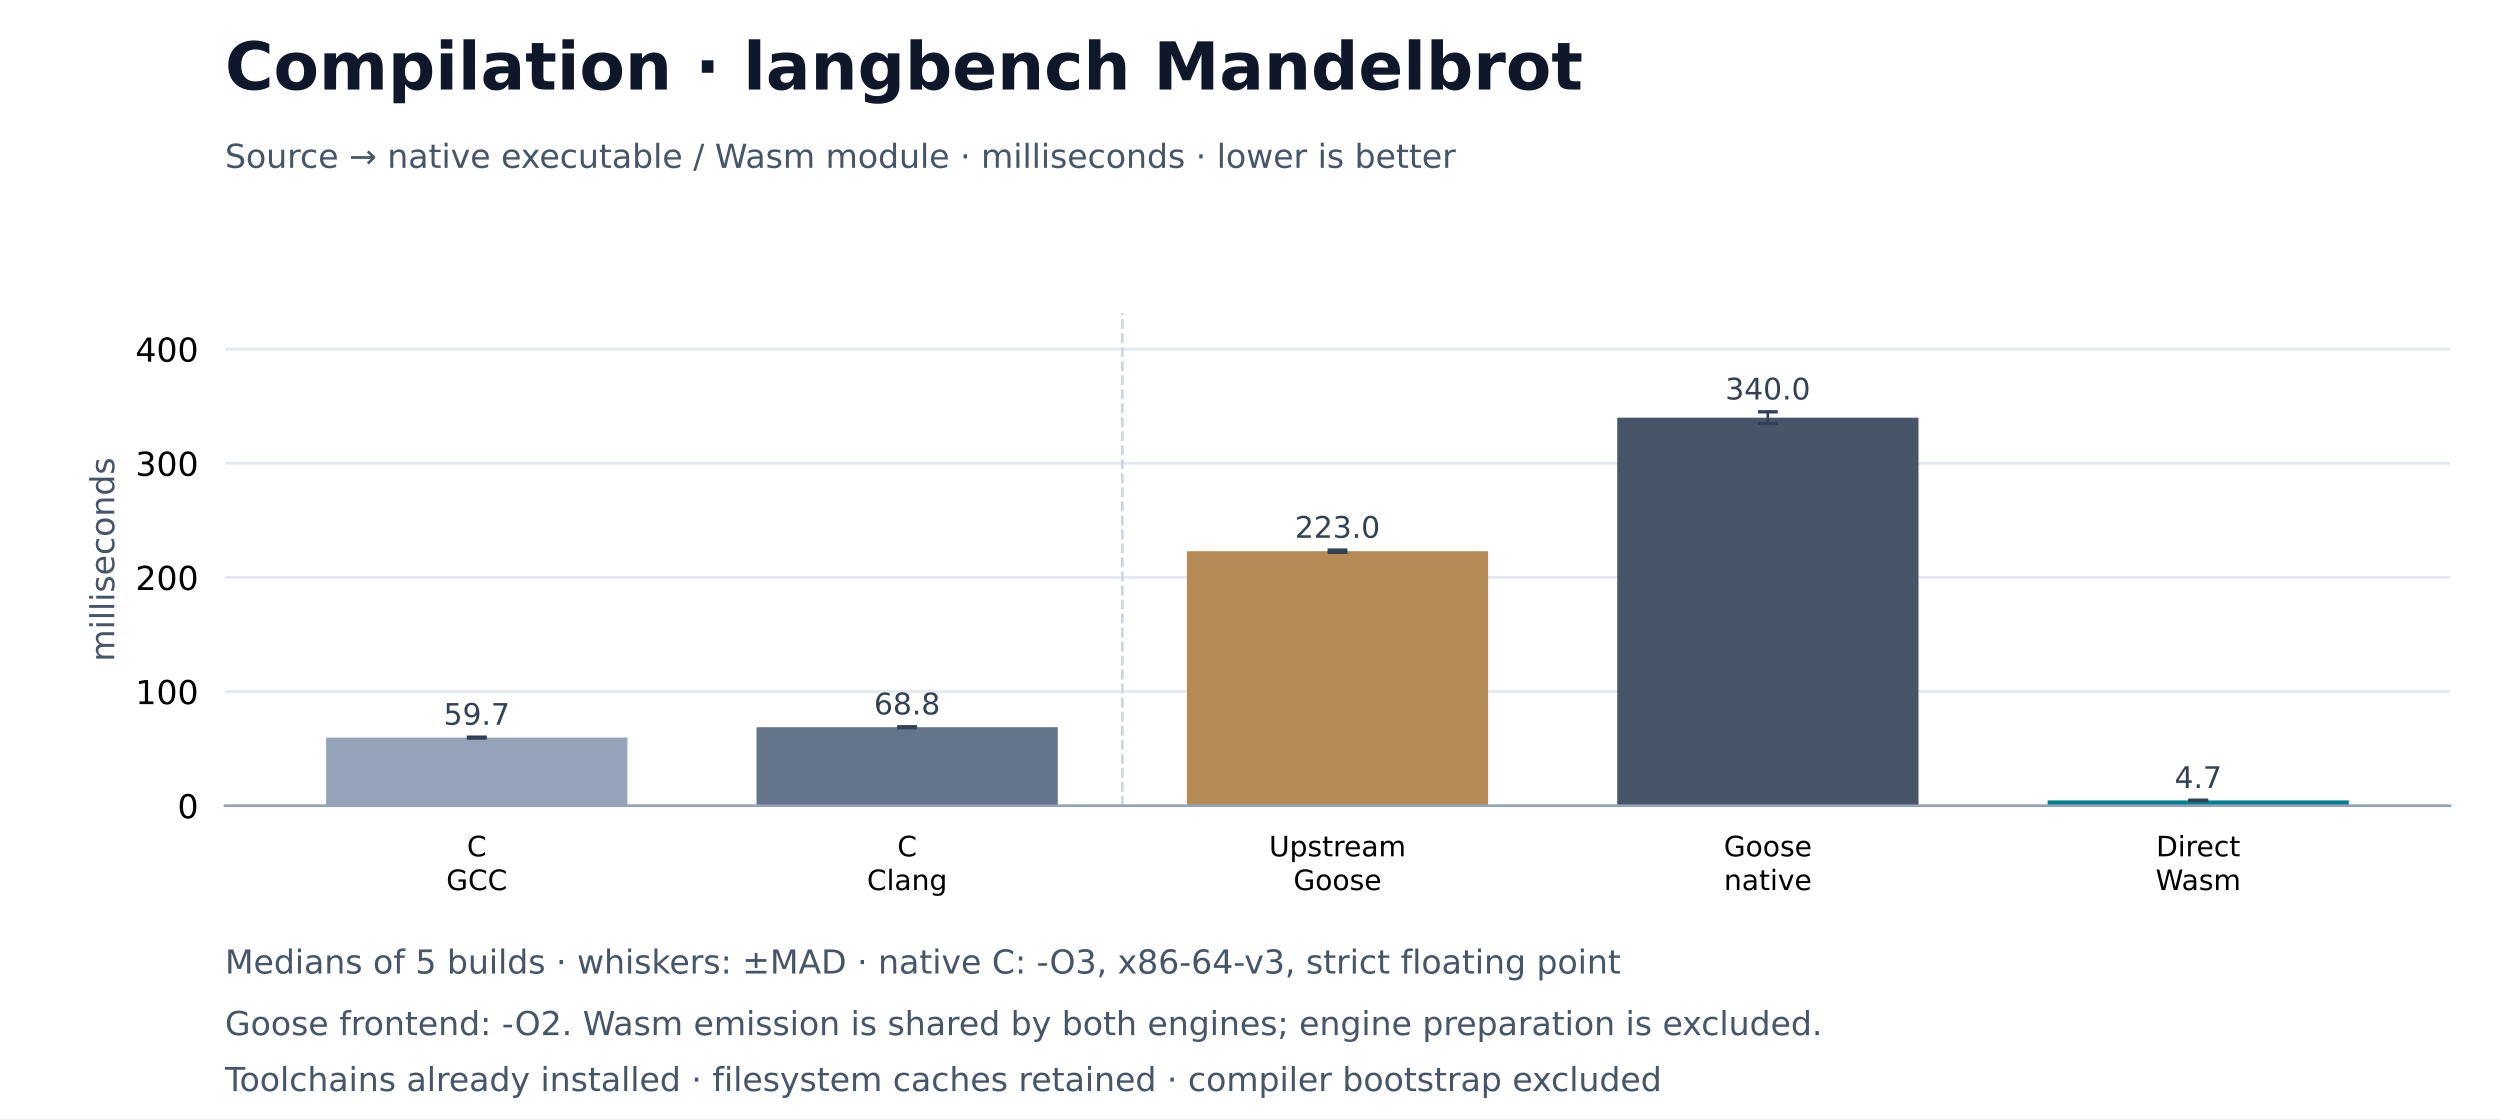
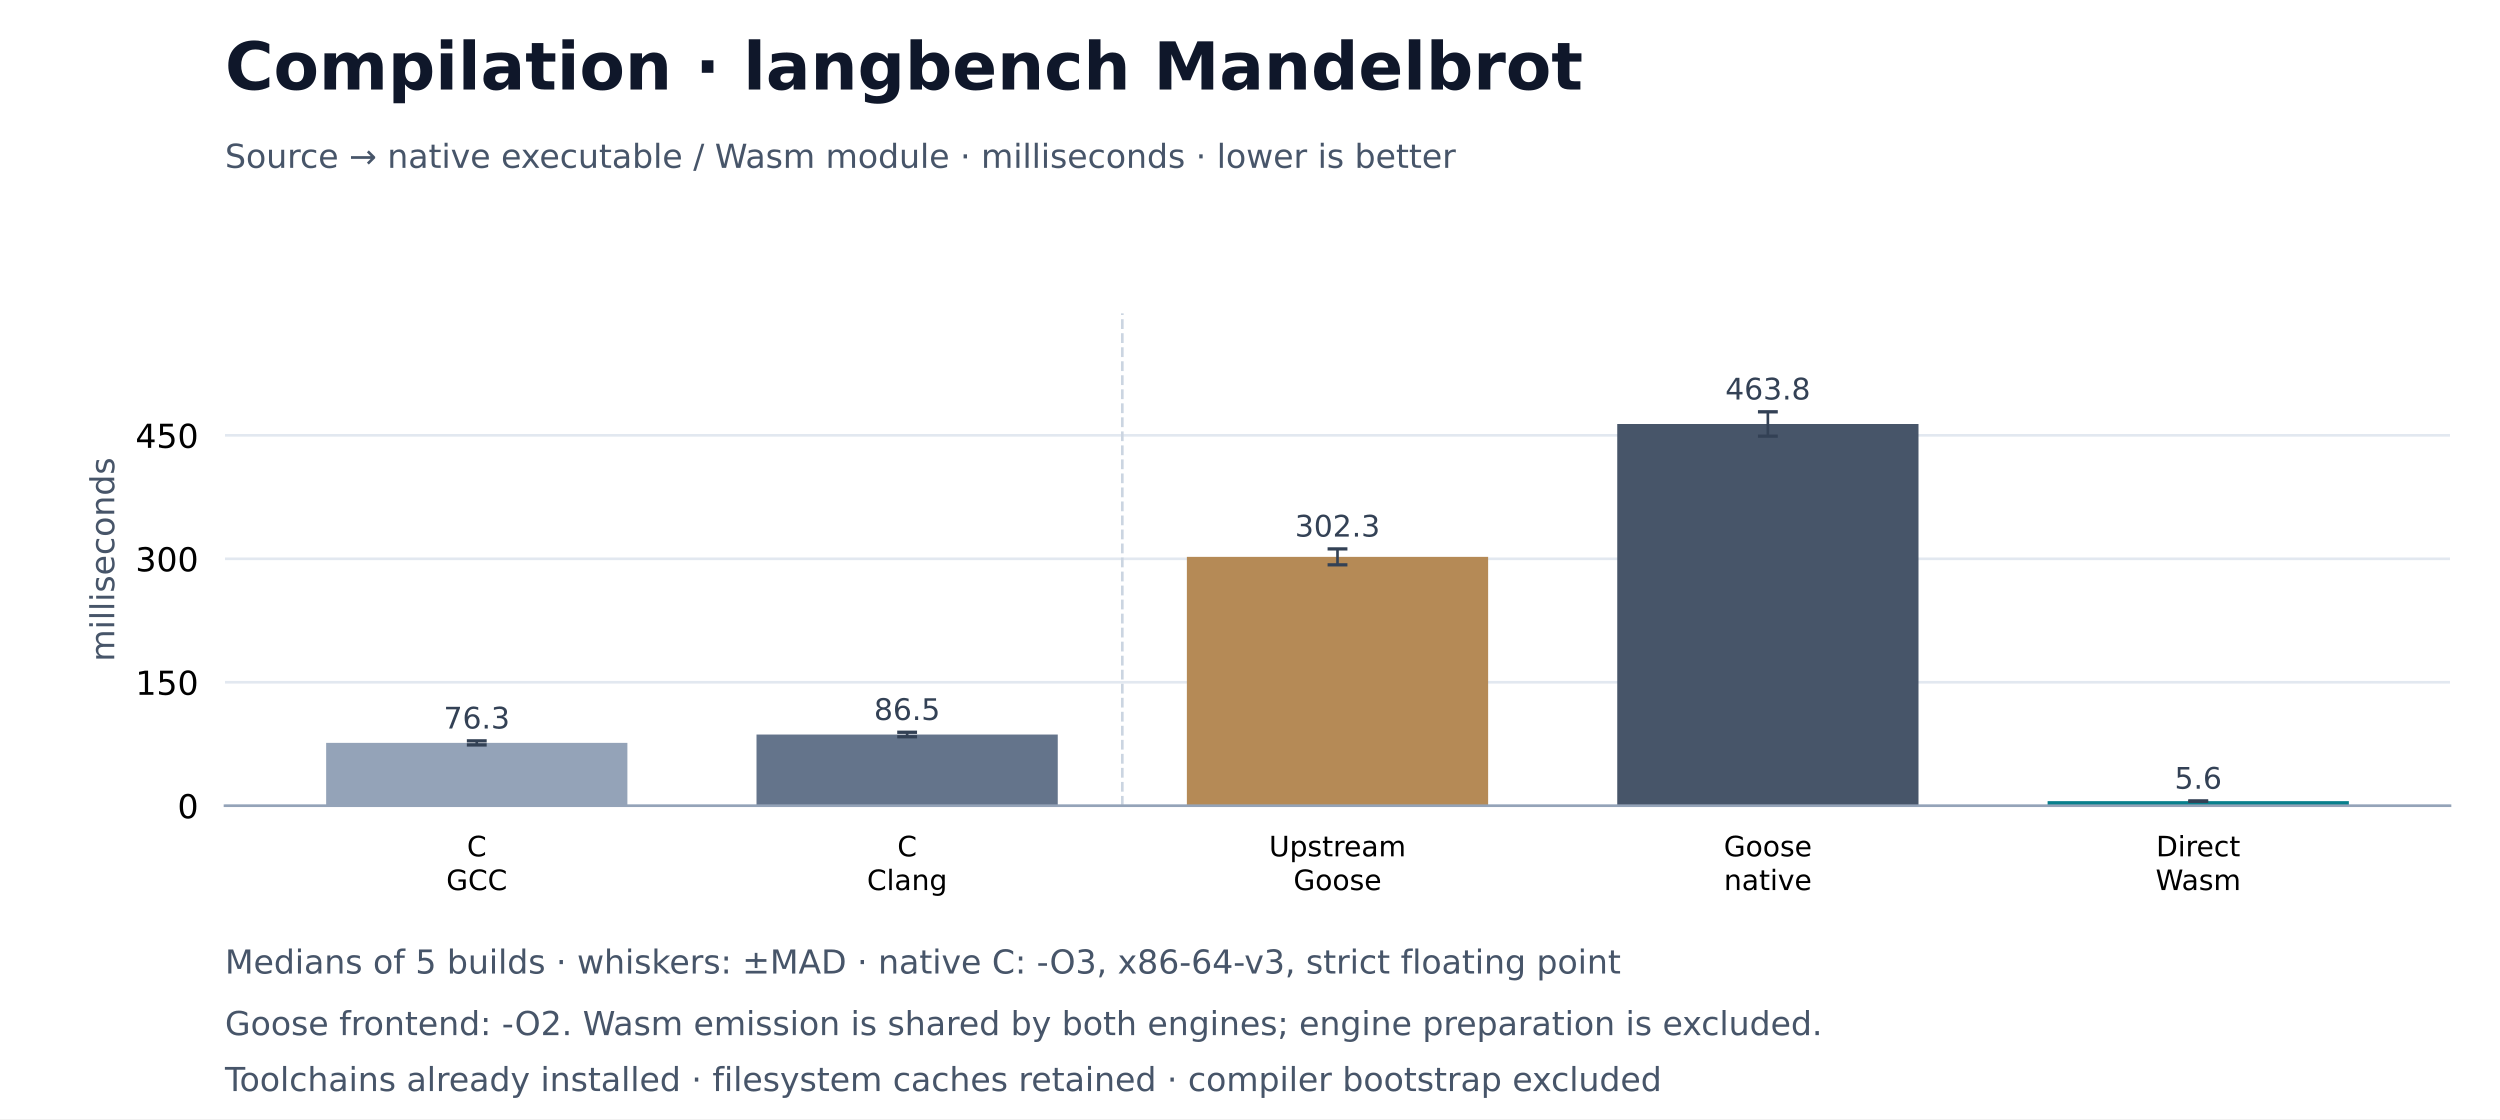
<svg xmlns="http://www.w3.org/2000/svg" xmlns:xlink="http://www.w3.org/1999/xlink" width="756pt" height="338.4pt" viewBox="0 0 756 338.4" version="1.1">
  <defs>
    <style type="text/css">*{stroke-linejoin: round; stroke-linecap: butt}</style>
  </defs>
  <g id="figure_1">
    <g id="patch_1">
      <path d="M 0 338.4 L 756 338.4 L 756 0 L 0 0 z " style="fill: #ffffff" />
    </g>
    <g id="axes_1">
      <g id="patch_2">
        <path d="M 68.04 243.648 L 740.88 243.648 L 740.88 94.752 L 68.04 94.752 z " style="fill: #ffffff" />
      </g>
      <g id="matplotlib.axis_1">
        <g id="xtick_1">
          <g id="line2d_1" />
          <g id="text_1">
            <text style="font-size: 8.5px; font-family: 'DejaVu Sans'" transform="translate(141.206 258.9568)">C</text>
            <text style="font-size: 8.5px; font-family: 'DejaVu Sans'" transform="translate(134.9453 269.1585)">GCC</text>
          </g>
        </g>
        <g id="xtick_2">
          <g id="line2d_2" />
          <g id="text_2">
            <text style="font-size: 8.5px; font-family: 'DejaVu Sans'" transform="translate(271.3492 258.9568)">C</text>
            <text style="font-size: 8.5px; font-family: 'DejaVu Sans'" transform="translate(262.1725 269.1592)">Clang</text>
          </g>
        </g>
        <g id="xtick_3">
          <g id="line2d_3" />
          <g id="text_3">
            <text style="font-size: 8.5px; font-family: 'DejaVu Sans'" transform="translate(383.7585 258.9568)">Upstream</text>
            <text style="font-size: 8.5px; font-family: 'DejaVu Sans'" transform="translate(391.1369 269.1585)">Goose</text>
          </g>
        </g>
        <g id="xtick_4">
          <g id="line2d_4" />
          <g id="text_4">
            <text style="font-size: 8.5px; font-family: 'DejaVu Sans'" transform="translate(521.28 258.9568)">Goose</text>
            <text style="font-size: 8.5px; font-family: 'DejaVu Sans'" transform="translate(521.3279 269.1592)">native</text>
          </g>
        </g>
        <g id="xtick_5">
          <g id="line2d_5" />
          <g id="text_5">
            <text style="font-size: 8.5px; font-family: 'DejaVu Sans'" transform="translate(652.0215 258.9575)">Direct</text>
            <text style="font-size: 8.5px; font-family: 'DejaVu Sans'" transform="translate(651.8575 269.1592)">Wasm</text>
          </g>
        </g>
      </g>
      <g id="matplotlib.axis_2">
        <g id="ytick_1">
          <g id="line2d_6">
            <path d="M 68.04 243.648 L 740.88 243.648 " clip-path="url(#pc4e67d13fe)" style="fill: none; stroke: #e2e8f0; stroke-width: 0.8; stroke-linecap: square" />
          </g>
          <g id="line2d_7" />
          <g id="text_6">
            <text style="font-size: 10px; font-family: 'DejaVu Sans'; text-anchor: end" x="60.04" y="247.447" transform="rotate(-0 60.04 247.4468)">0</text>
          </g>
        </g>
        <g id="ytick_2">
          <g id="line2d_8">
-             <path d="M 68.04 209.129 L 740.88 209.129 " clip-path="url(#pc4e67d13fe)" style="fill: none; stroke: #e2e8f0; stroke-width: 0.8; stroke-linecap: square" />
+             <path d="M 68.04 206.313 L 740.88 206.313 " clip-path="url(#pc4e67d13fe)" style="fill: none; stroke: #e2e8f0; stroke-width: 0.8; stroke-linecap: square" />
          </g>
          <g id="line2d_9" />
          <g id="text_7">
-             <text style="font-size: 10px; font-family: 'DejaVu Sans'; text-anchor: end" x="60.04" y="212.928" transform="rotate(-0 60.04 212.928)">100</text>
+             <text style="font-size: 10px; font-family: 'DejaVu Sans'; text-anchor: end" x="60.04" y="210.111" transform="rotate(-0 60.04 210.1115)">150</text>
          </g>
        </g>
        <g id="ytick_3">
          <g id="line2d_10">
-             <path d="M 68.04 174.61 L 740.88 174.61 " clip-path="url(#pc4e67d13fe)" style="fill: none; stroke: #e2e8f0; stroke-width: 0.8; stroke-linecap: square" />
+             <path d="M 68.04 168.977 L 740.88 168.977 " clip-path="url(#pc4e67d13fe)" style="fill: none; stroke: #e2e8f0; stroke-width: 0.8; stroke-linecap: square" />
          </g>
          <g id="line2d_11" />
          <g id="text_8">
-             <text style="font-size: 10px; font-family: 'DejaVu Sans'; text-anchor: end" x="60.04" y="178.409" transform="rotate(-0 60.04 178.4092)">200</text>
+             <text style="font-size: 10px; font-family: 'DejaVu Sans'; text-anchor: end" x="60.04" y="172.776" transform="rotate(-0 60.04 172.7761)">300</text>
          </g>
        </g>
        <g id="ytick_4">
          <g id="line2d_12">
-             <path d="M 68.04 140.092 L 740.88 140.092 " clip-path="url(#pc4e67d13fe)" style="fill: none; stroke: #e2e8f0; stroke-width: 0.8; stroke-linecap: square" />
+             <path d="M 68.04 131.642 L 740.88 131.642 " clip-path="url(#pc4e67d13fe)" style="fill: none; stroke: #e2e8f0; stroke-width: 0.8; stroke-linecap: square" />
          </g>
          <g id="line2d_13" />
          <g id="text_9">
-             <text style="font-size: 10px; font-family: 'DejaVu Sans'; text-anchor: end" x="60.04" y="143.89" transform="rotate(-0 60.04 143.8904)">300</text>
+             <text style="font-size: 10px; font-family: 'DejaVu Sans'; text-anchor: end" x="60.04" y="135.441" transform="rotate(-0 60.04 135.4407)">450</text>
          </g>
        </g>
-         <g id="ytick_5">
-           <g id="line2d_14">
-             <path d="M 68.04 105.573 L 740.88 105.573 " clip-path="url(#pc4e67d13fe)" style="fill: none; stroke: #e2e8f0; stroke-width: 0.8; stroke-linecap: square" />
-           </g>
-           <g id="line2d_15" />
-           <g id="text_10">
-             <text style="font-size: 10px; font-family: 'DejaVu Sans'; text-anchor: end" x="60.04" y="109.372" transform="rotate(-0 60.04 109.3716)">400</text>
-           </g>
-         </g>
-         <g id="text_11">
+         <g id="text_10">
          <text style="font-size: 10px; font-family: 'DejaVu Sans'; text-anchor: middle; fill: #475569" x="34.55" y="169.2" transform="rotate(-90 34.55016 169.2)">milliseconds</text>
        </g>
      </g>
      <g id="patch_3">
-         <path d="M 98.624 243.648 L 189.724 243.648 L 189.724 223.052 L 98.624 223.052 z " clip-path="url(#pc4e67d13fe)" style="fill: #94a3b8" />
+         <path d="M 98.624 243.648 L 189.724 243.648 L 189.724 224.645 L 98.624 224.645 z " clip-path="url(#pc4e67d13fe)" style="fill: #94a3b8" />
      </g>
      <g id="patch_4">
-         <path d="M 228.767 243.648 L 319.867 243.648 L 319.867 219.908 L 228.767 219.908 z " clip-path="url(#pc4e67d13fe)" style="fill: #64748b" />
+         <path d="M 228.767 243.648 L 319.867 243.648 L 319.867 222.122 L 228.767 222.122 z " clip-path="url(#pc4e67d13fe)" style="fill: #64748b" />
      </g>
      <g id="patch_5">
-         <path d="M 358.91 243.648 L 450.01 243.648 L 450.01 166.687 L 358.91 166.687 z " clip-path="url(#pc4e67d13fe)" style="fill: #b58a56" />
+         <path d="M 358.91 243.648 L 450.01 243.648 L 450.01 168.396 L 358.91 168.396 z " clip-path="url(#pc4e67d13fe)" style="fill: #b58a56" />
      </g>
      <g id="patch_6">
-         <path d="M 489.053 243.648 L 580.153 243.648 L 580.153 126.296 L 489.053 126.296 z " clip-path="url(#pc4e67d13fe)" style="fill: #475569" />
+         <path d="M 489.053 243.648 L 580.153 243.648 L 580.153 128.216 L 489.053 128.216 z " clip-path="url(#pc4e67d13fe)" style="fill: #475569" />
      </g>
      <g id="patch_7">
-         <path d="M 619.196 243.648 L 710.296 243.648 L 710.296 242.036 L 619.196 242.036 z " clip-path="url(#pc4e67d13fe)" style="fill: #087f8c" />
+         <path d="M 619.196 243.648 L 710.296 243.648 L 710.296 242.259 L 619.196 242.259 z " clip-path="url(#pc4e67d13fe)" style="fill: #087f8c" />
      </g>
      <g id="LineCollection_1">
-         <path d="M 144.174 223.206 L 144.174 222.898 " clip-path="url(#pc4e67d13fe)" style="fill: none; stroke: #334155; stroke-width: 0.8" />
-         <path d="M 274.317 220.059 L 274.317 219.757 " clip-path="url(#pc4e67d13fe)" style="fill: none; stroke: #334155; stroke-width: 0.8" />
-         <path d="M 404.46 167.032 L 404.46 166.343 " clip-path="url(#pc4e67d13fe)" style="fill: none; stroke: #334155; stroke-width: 0.8" />
-         <path d="M 534.603 128.061 L 534.603 124.531 " clip-path="url(#pc4e67d13fe)" style="fill: none; stroke: #334155; stroke-width: 0.8" />
-         <path d="M 664.746 242.069 L 664.746 242.002 " clip-path="url(#pc4e67d13fe)" style="fill: none; stroke: #334155; stroke-width: 0.8" />
+         <path d="M 144.174 225.265 L 144.174 224.026 " clip-path="url(#pc4e67d13fe)" style="fill: none; stroke: #334155; stroke-width: 0.8" />
+         <path d="M 274.317 222.801 L 274.317 221.442 " clip-path="url(#pc4e67d13fe)" style="fill: none; stroke: #334155; stroke-width: 0.8" />
+         <path d="M 404.46 170.802 L 404.46 165.99 " clip-path="url(#pc4e67d13fe)" style="fill: none; stroke: #334155; stroke-width: 0.8" />
+         <path d="M 534.603 131.901 L 534.603 124.531 " clip-path="url(#pc4e67d13fe)" style="fill: none; stroke: #334155; stroke-width: 0.8" />
+         <path d="M 664.746 242.285 L 664.746 242.232 " clip-path="url(#pc4e67d13fe)" style="fill: none; stroke: #334155; stroke-width: 0.8" />
      </g>
-       <g id="line2d_16">
+       <g id="line2d_14">
        <defs>
          <path id="md6abe20cdd" d="M 3 0 L -3 -0 " style="stroke: #334155" />
        </defs>
        <g clip-path="url(#pc4e67d13fe)">
-           <use xlink:href="#md6abe20cdd" x="144.174" y="223.206" style="fill: #1f77b4; stroke: #334155" />
-           <use xlink:href="#md6abe20cdd" x="274.317" y="220.059" style="fill: #1f77b4; stroke: #334155" />
-           <use xlink:href="#md6abe20cdd" x="404.46" y="167.032" style="fill: #1f77b4; stroke: #334155" />
-           <use xlink:href="#md6abe20cdd" x="534.603" y="128.061" style="fill: #1f77b4; stroke: #334155" />
-           <use xlink:href="#md6abe20cdd" x="664.746" y="242.069" style="fill: #1f77b4; stroke: #334155" />
+           <use xlink:href="#md6abe20cdd" x="144.174" y="225.265" style="fill: #1f77b4; stroke: #334155" />
+           <use xlink:href="#md6abe20cdd" x="274.317" y="222.801" style="fill: #1f77b4; stroke: #334155" />
+           <use xlink:href="#md6abe20cdd" x="404.46" y="170.802" style="fill: #1f77b4; stroke: #334155" />
+           <use xlink:href="#md6abe20cdd" x="534.603" y="131.901" style="fill: #1f77b4; stroke: #334155" />
+           <use xlink:href="#md6abe20cdd" x="664.746" y="242.285" style="fill: #1f77b4; stroke: #334155" />
        </g>
      </g>
-       <g id="line2d_17">
+       <g id="line2d_15">
        <g clip-path="url(#pc4e67d13fe)">
-           <use xlink:href="#md6abe20cdd" x="144.174" y="222.898" style="fill: #1f77b4; stroke: #334155" />
-           <use xlink:href="#md6abe20cdd" x="274.317" y="219.757" style="fill: #1f77b4; stroke: #334155" />
-           <use xlink:href="#md6abe20cdd" x="404.46" y="166.343" style="fill: #1f77b4; stroke: #334155" />
+           <use xlink:href="#md6abe20cdd" x="144.174" y="224.026" style="fill: #1f77b4; stroke: #334155" />
+           <use xlink:href="#md6abe20cdd" x="274.317" y="221.442" style="fill: #1f77b4; stroke: #334155" />
+           <use xlink:href="#md6abe20cdd" x="404.46" y="165.99" style="fill: #1f77b4; stroke: #334155" />
          <use xlink:href="#md6abe20cdd" x="534.603" y="124.531" style="fill: #1f77b4; stroke: #334155" />
-           <use xlink:href="#md6abe20cdd" x="664.746" y="242.002" style="fill: #1f77b4; stroke: #334155" />
+           <use xlink:href="#md6abe20cdd" x="664.746" y="242.232" style="fill: #1f77b4; stroke: #334155" />
        </g>
      </g>
-       <g id="line2d_18">
+       <g id="line2d_16">
        <path d="M 339.388 243.648 L 339.388 94.752 " clip-path="url(#pc4e67d13fe)" style="fill: none; stroke-dasharray: 2.96,1.28; stroke-dashoffset: 0; stroke: #cbd5e1; stroke-width: 0.8" />
      </g>
      <g id="patch_8">
        <path d="M 68.04 243.648 L 740.88 243.648 " style="fill: none; stroke: #94a3b8; stroke-width: 0.8; stroke-linejoin: miter; stroke-linecap: square" />
      </g>
+       <g id="text_11">
+         <text style="font-size: 9px; font-family: 'DejaVu Sans'; text-anchor: middle; fill: #334155" x="144.174" y="220.304" transform="rotate(-0 144.1737 220.3035)">76.3</text>
+       </g>
      <g id="text_12">
-         <text style="font-size: 9px; font-family: 'DejaVu Sans'; text-anchor: middle; fill: #334155" x="144.174" y="219.175" transform="rotate(-0 144.1737 219.1754)">59.7</text>
+         <text style="font-size: 9px; font-family: 'DejaVu Sans'; text-anchor: middle; fill: #334155" x="274.317" y="217.719" transform="rotate(-0 274.3169 217.7194)">86.5</text>
      </g>
      <g id="text_13">
-         <text style="font-size: 9px; font-family: 'DejaVu Sans'; text-anchor: middle; fill: #334155" x="274.317" y="216.035" transform="rotate(-0 274.3169 216.0346)">68.8</text>
+         <text style="font-size: 9px; font-family: 'DejaVu Sans'; text-anchor: middle; fill: #334155" x="404.46" y="162.267" transform="rotate(-0 404.46 162.2672)">302.3</text>
      </g>
      <g id="text_14">
-         <text style="font-size: 9px; font-family: 'DejaVu Sans'; text-anchor: middle; fill: #334155" x="404.46" y="162.62" transform="rotate(-0 404.46 162.6203)">223.0</text>
+         <text style="font-size: 9px; font-family: 'DejaVu Sans'; text-anchor: middle; fill: #334155" x="534.603" y="120.809" transform="rotate(-0 534.6031 120.8088)">463.8</text>
      </g>
      <g id="text_15">
-         <text style="font-size: 9px; font-family: 'DejaVu Sans'; text-anchor: middle; fill: #334155" x="534.603" y="120.809" transform="rotate(-0 534.6031 120.8088)">340.0</text>
-       </g>
-       <g id="text_16">
-         <text style="font-size: 9px; font-family: 'DejaVu Sans'; text-anchor: middle; fill: #334155" x="664.746" y="238.28" transform="rotate(-0 664.7463 238.2797)">4.7</text>
+         <text style="font-size: 9px; font-family: 'DejaVu Sans'; text-anchor: middle; fill: #334155" x="664.746" y="238.509" transform="rotate(-0 664.7463 238.5094)">5.6</text>
      </g>
    </g>
-     <g id="text_17">
+     <g id="text_16">
      <text style="font-weight: 700; font-size: 20px; font-family: 'DejaVu Sans'; text-anchor: start; fill: #0f172a" x="68.04" y="27.072" transform="rotate(-0 68.04 27.072)">Compilation · langbench Mandelbrot</text>
    </g>
-     <g id="text_18">
+     <g id="text_17">
      <text style="font-size: 10px; font-family: 'DejaVu Sans'; text-anchor: start; fill: #475569" x="68.04" y="50.76" transform="rotate(-0 68.04 50.76)">Source → native executable / Wasm module · milliseconds · lower is better</text>
    </g>
-     <g id="text_19">
+     <g id="text_18">
      <text style="font-size: 10px; font-family: 'DejaVu Sans'; text-anchor: start; fill: #475569" x="68.04" y="294.408" transform="rotate(-0 68.04 294.408)">Medians of 5 builds · whiskers: ±MAD · native C: -O3, x86-64-v3, strict floating point</text>
    </g>
-     <g id="text_20">
+     <g id="text_19">
      <text style="font-size: 10px; font-family: 'DejaVu Sans'; text-anchor: start; fill: #475569" x="68.04" y="313.02" transform="rotate(-0 68.04 313.02)">Goose frontend: -O2. Wasm emission is shared by both engines; engine preparation is excluded.</text>
    </g>
-     <g id="text_21">
+     <g id="text_20">
      <text style="font-size: 10px; font-family: 'DejaVu Sans'; text-anchor: start; fill: #475569" x="68.04" y="329.94" transform="rotate(-0 68.04 329.94)">Toolchains already installed · filesystem caches retained · compiler bootstrap excluded</text>
    </g>
  </g>
  <defs>
    <clipPath id="pc4e67d13fe">
      <rect x="68.04" y="94.752" width="672.84" height="148.896" />
    </clipPath>
  </defs>
</svg>
